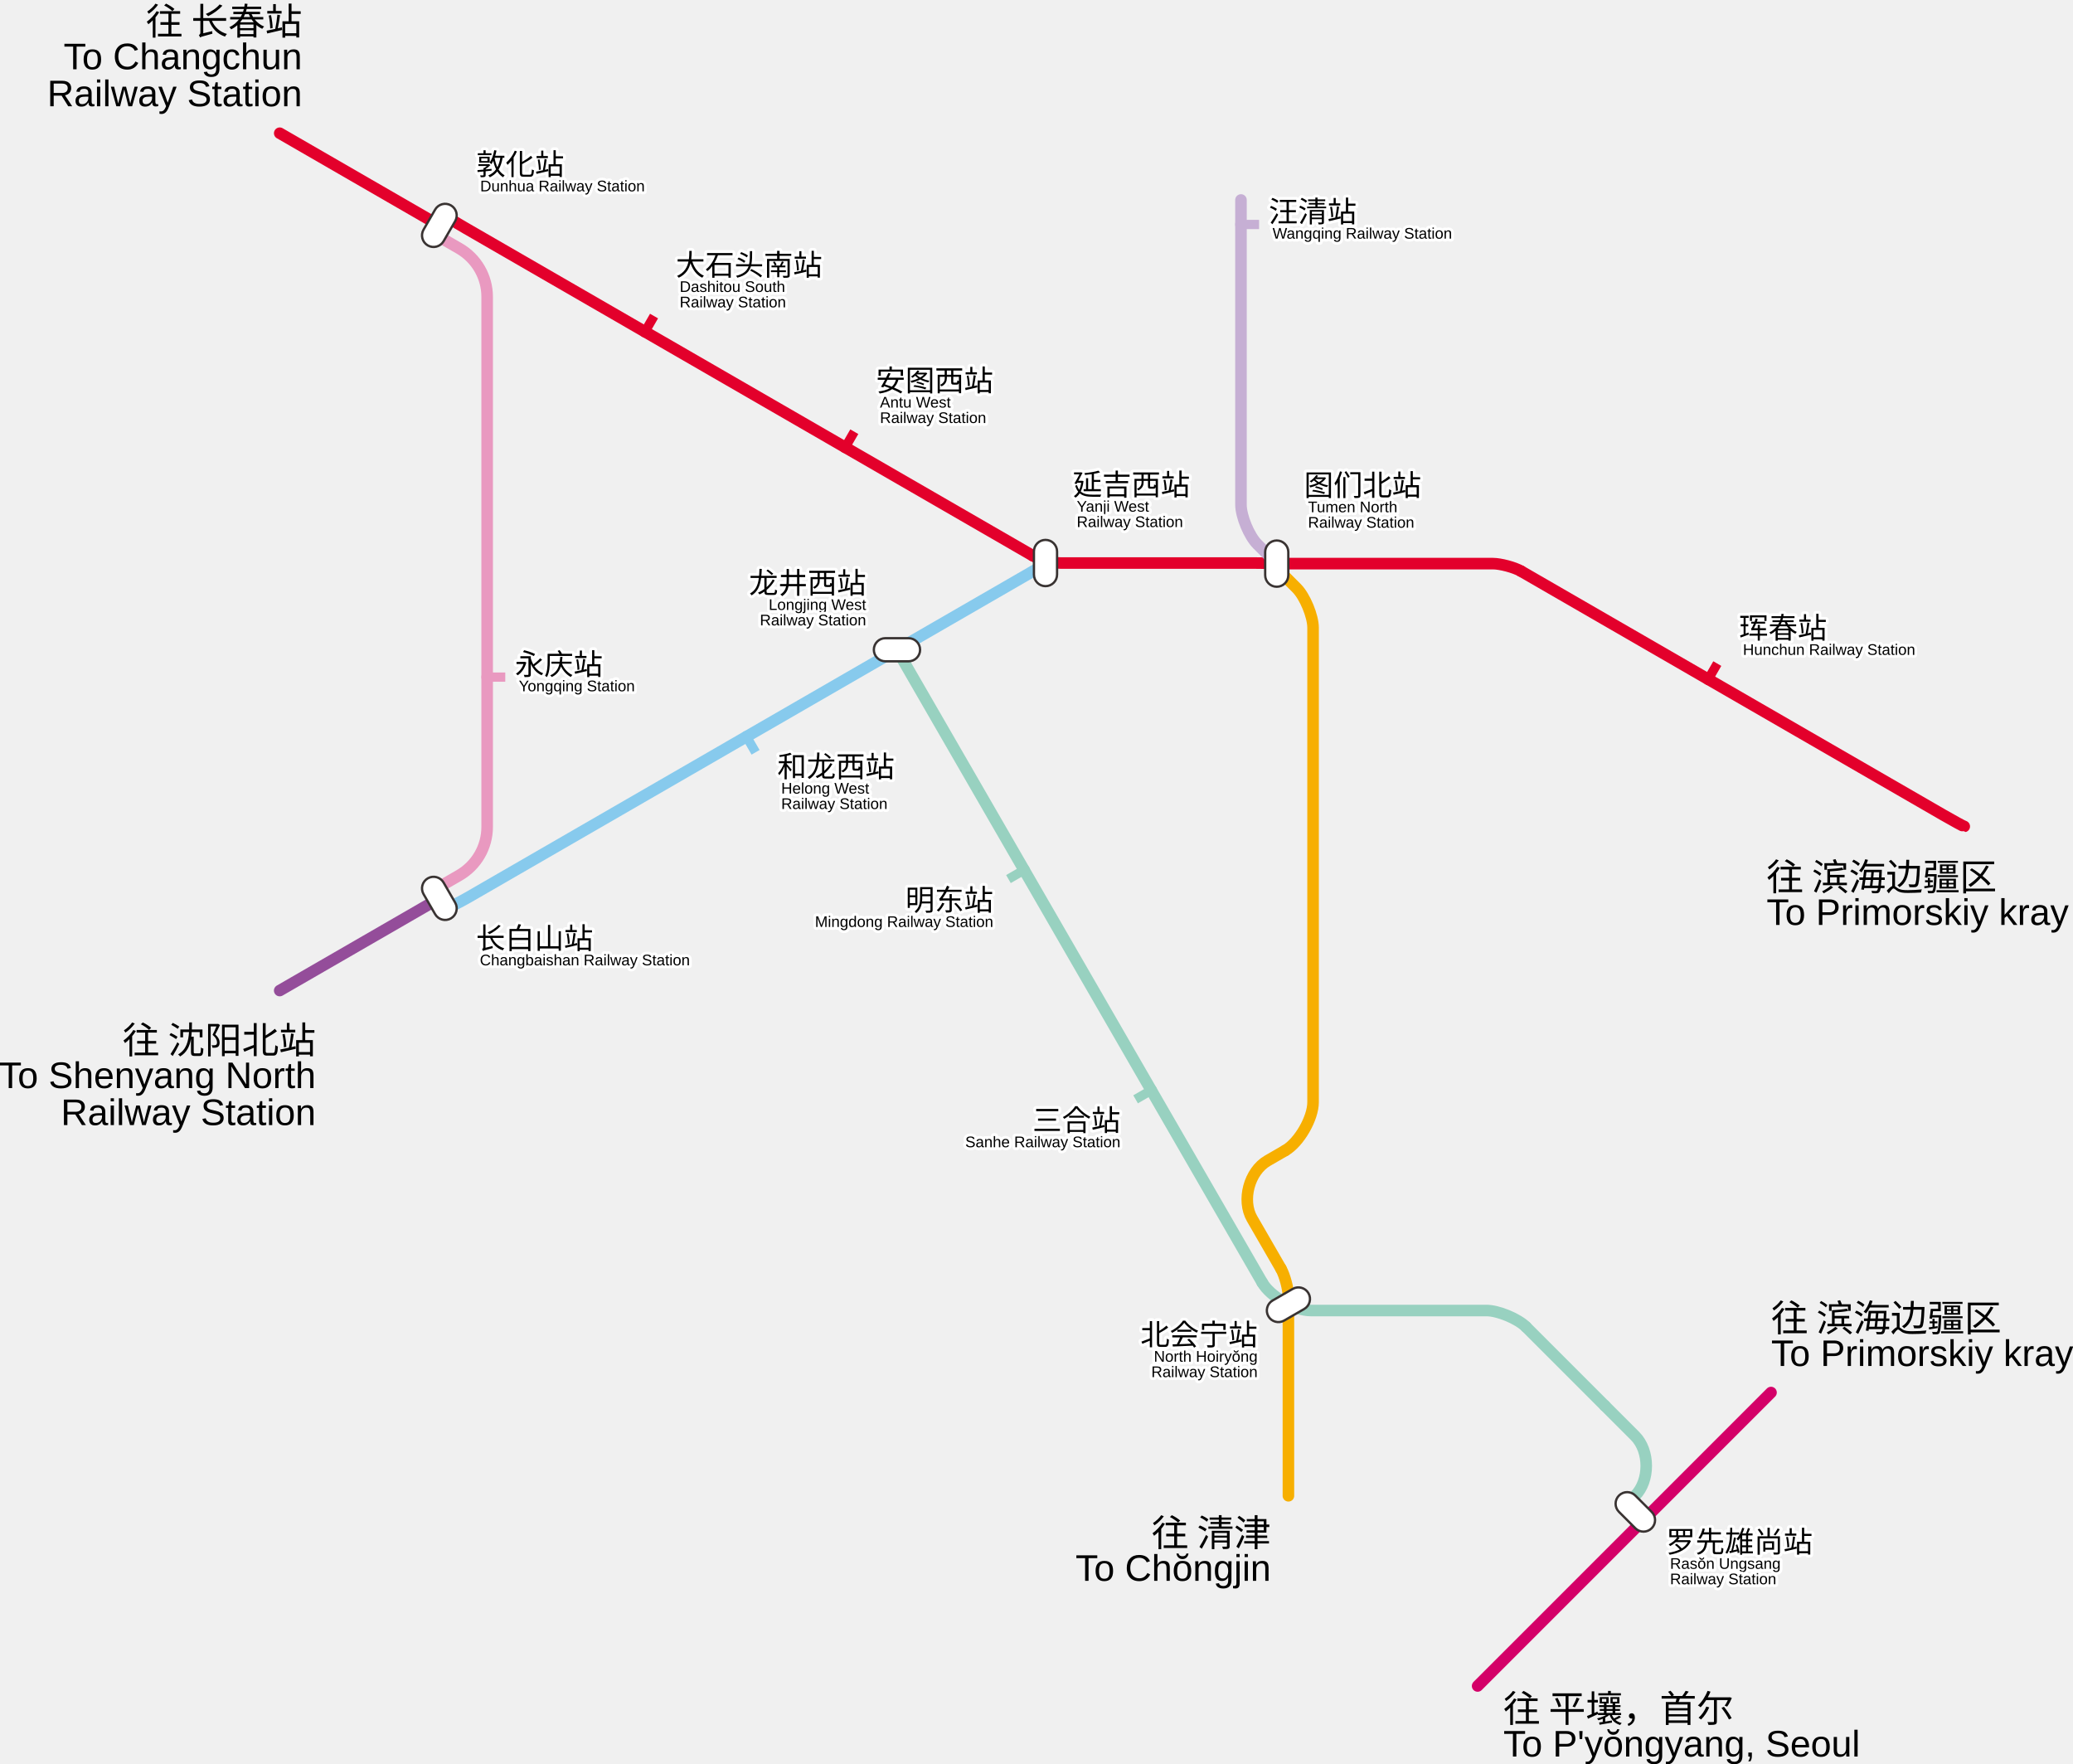
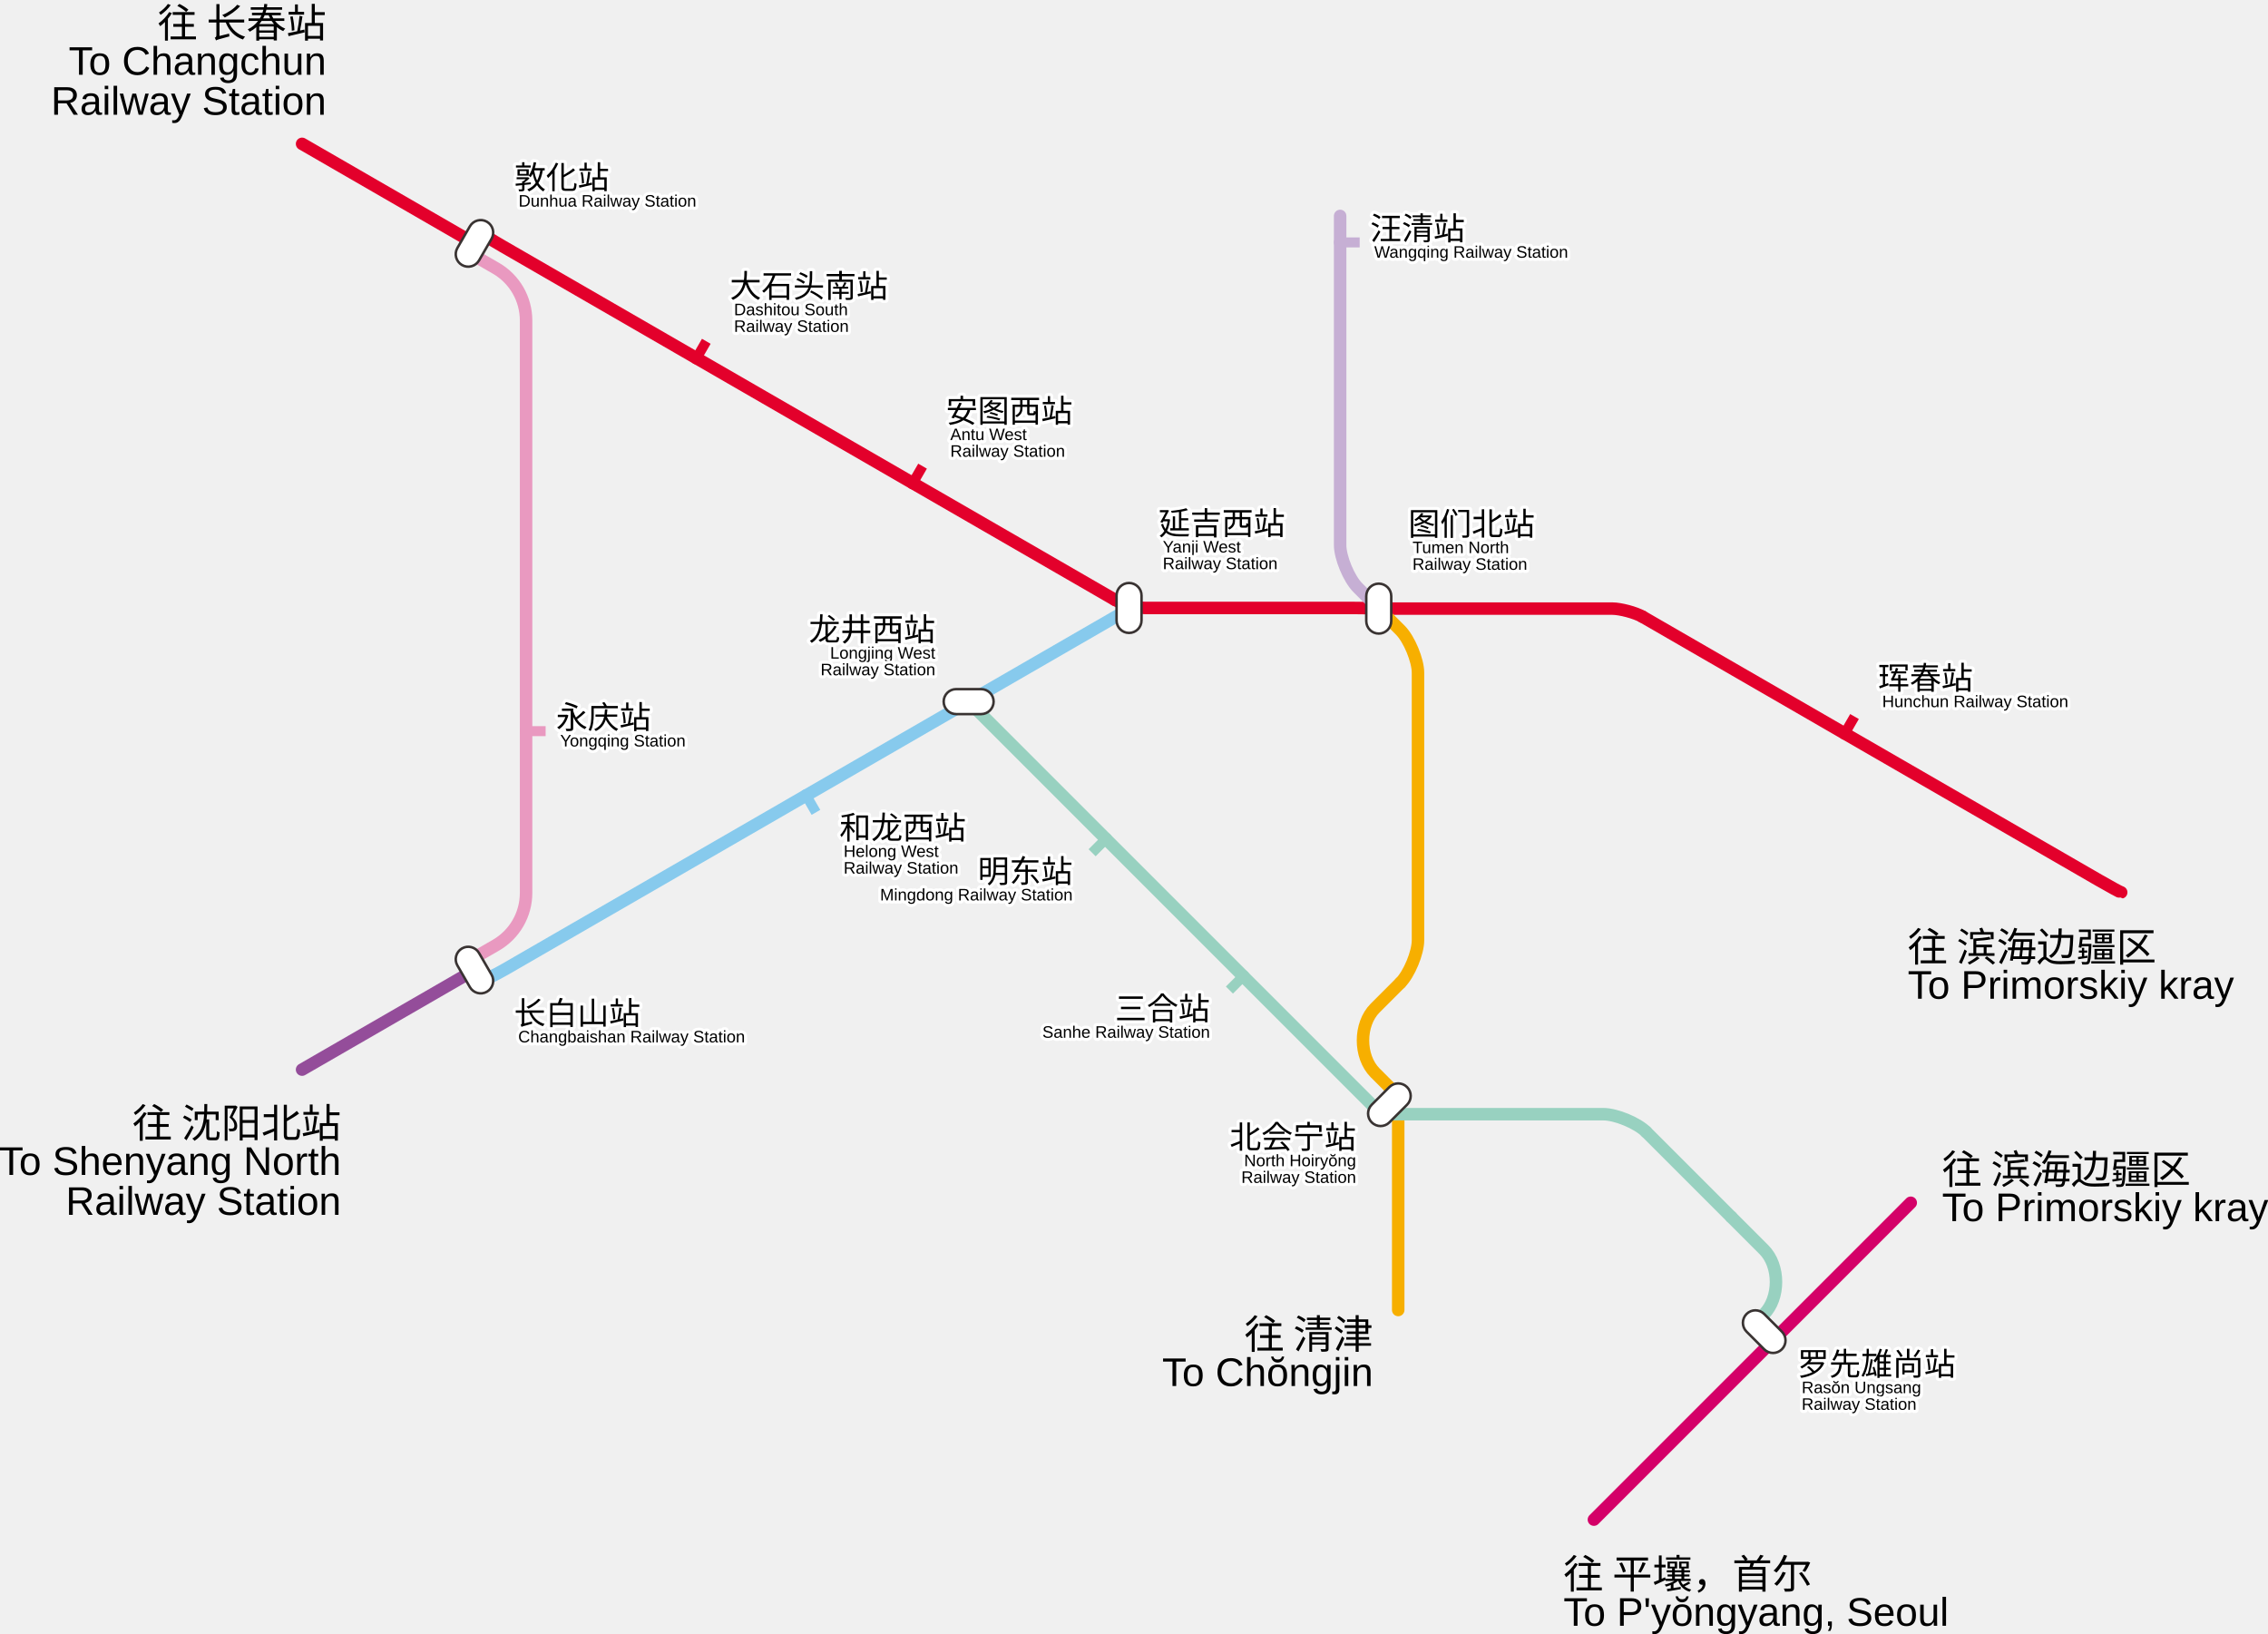
- <svg xmlns="http://www.w3.org/2000/svg" width="896.472" height="762.466" viewBox="0 0 896.472 762.466" version="1.1" id="svg1">
+ <svg xmlns="http://www.w3.org/2000/svg" width="908.229" height="653.972" viewBox="0 0 908.229 653.972" version="1.1" id="svg1">
  <defs id="defs1" />
  <g id="line_Q6VSLRUWHU" transform="translate(-171.4003,-226.4156)">
    <path d="m 708.06,323.48 v -10.6" fill="none" stroke="#c6afd4" stroke-width="5" stroke-linecap="round" id="path4" />
  </g>
  <g id="line_rFq5wBN6Jb" transform="rotate(30,605.9968,-58.1326)">
    <path d="m 523.53,279.97 h 93.531" fill="none" stroke="#e3002b" stroke-width="5" stroke-linecap="round" id="path5" />
  </g>
  <g id="line_5YqSlaiPAW" transform="rotate(30,605.9968,-58.1326)">
    <path d="m 423.53,279.97 h 100" fill="none" stroke="#e3002b" stroke-width="5" stroke-linecap="round" id="path6" />
  </g>
  <g id="line_AGHX1xPTxY" transform="rotate(-30,-734.5464,812.3853)">
    <path d="m 503.24,913.36 h 75.12" fill="none" stroke="#87caed" stroke-width="5" stroke-linecap="round" id="path8" />
  </g>
  <g id="line_uAsBP5tdFi" transform="rotate(-30,-734.5464,812.3853)">
    <path d="m 428.11,913.36 h 75.13" fill="none" stroke="#87caed" stroke-width="5" stroke-linecap="round" id="path9" />
  </g>
  <g id="line_N_5G9iZyra" transform="translate(-171.4003,-226.4156)">
    <path d="m 723.53,470.115 h 93.531 c 3.234,0 9.27,1.617 12.071,3.234" fill="none" stroke="#e3002b" stroke-width="5" stroke-linecap="round" id="path13" />
  </g>
  <g id="line_FFeZVGYtg0" transform="translate(-171.4003,-226.4156)">
    <path d="m 617.928,466.621 c 2.801,1.617 8.837,3.234 12.071,3.234 H 713.27 c 5,0 10.13,0.13 10.26,0.26 v 0" fill="none" stroke="#e3002b" stroke-width="5" stroke-linecap="round" id="path20" />
  </g>
  <g id="line_1LlmuOgZgl" transform="translate(-171.4003,-226.4156)">
    <path d="m 708.06,323.48 v 121.165 c 0,5 3.536,13.536 7.071,17.071 L 723.53,470.115" fill="none" stroke="#c6afd4" stroke-width="5" stroke-linecap="round" id="path21" />
  </g>
  <g id="line_ieoQ92BXNt" transform="rotate(30,605.9968,-58.1326)">
    <path d="m 423.53,279.97 h -89.64 c -5,0 -10.18,-0.18 -10.36,-0.36 v 0" fill="none" stroke="#e3002b" stroke-width="5" stroke-linecap="round" id="path22" />
  </g>
  <g id="line_enlyB5kBCV" transform="translate(-147.4979,-364.9973)">
    <path d="m 333.169,464.955 12.93,7.465 A 24.142,24.142 0 0 1 358.17,493.328 V 657.765" fill="none" stroke="#e999c0" stroke-width="5" stroke-linecap="round" id="path25" />
  </g>
  <g id="line_qrXDtQbx-1" transform="translate(-147.4979,-364.9973)">
    <path d="m 358.17,657.765 v 64.798 a 24.142,24.142 0 0 1 -12.071,20.908 l -12.929,7.465" fill="none" stroke="#e999c0" stroke-width="5" stroke-linecap="round" id="path26" />
  </g>
  <g id="line_dUPDMMQmZ-" transform="rotate(-30,-734.5464,812.3853)">
    <path d="M 428.11,913.36 H 288.96 c -5,0 -10.425,-0.425 -10.85,-0.85 v 0" fill="none" stroke="#87caed" stroke-width="5" stroke-linecap="round" id="path27" />
-   </g>
-   <g id="line_mbNvSTuPT-" transform="translate(-171.4003,-226.4156)">
-     <path d="M 727.169,723.888 C 733.204,720.403 739.24,709.949 739.24,702.98 V 497.825 c 0,-5 -3.536,-13.536 -7.071,-17.071 L 723.53,472.115" fill="none" stroke="#f7af00" stroke-width="5" stroke-linecap="round" id="path28" />
-   </g>
-   <g id="stn_jd2dTI-dyH" transform="translate(552.1297,243.6994)">
-     <g id="g33">
-       <g transform="rotate(90)" id="g30">
-         <rect id="stn_core_stn_jd2dTI-dyH" x="-10" y="-5" height="10" width="20" ry="5" stroke="#393332" stroke-width="1" fill="#ffffff" />
-       </g>
-       <g id="stn_name_stn_jd2dTI-dyH" transform="translate(11.83,-28.34)" text-anchor="start" stroke-width="2.5" paint-order="stroke" stroke="#ffffff" stroke-linejoin="round">
-         <g id="g31">
-           <text dy="-1" dx="0" dominant-baseline="auto" font-size="12.67px" font-family="SimHei, 'STHeiti T0C', 'PingFang SC', sans-serif" id="text30">图们北站</text>
-         </g>
-         <g id="g32">
-           <text dy="1.5" dx="1.67" dominant-baseline="hanging" font-size="6.67px" font-family="Arial, sans-serif" id="text31">Tumen North</text>
-           <text dy="8.17" dx="1.67" dominant-baseline="hanging" font-size="6.67px" font-family="Arial, sans-serif" id="text32">Railway Station</text>
-         </g>
-       </g>
-     </g>
  </g>
  <g id="stn_mI4i7HMiWh" transform="translate(452.1297,243.4394)">
    <g id="g37">
      <g transform="rotate(90)" id="g34">
        <rect id="stn_core_stn_mI4i7HMiWh" x="-10" y="-5" height="10" width="20" ry="5" stroke="#393332" stroke-width="1" fill="#ffffff" />
      </g>
      <g id="stn_name_stn_mI4i7HMiWh" transform="translate(11.83,-28.34)" text-anchor="start" stroke-width="2.5" paint-order="stroke" stroke="#ffffff" stroke-linejoin="round">
        <g id="g35">
          <text dy="-1" dx="0" dominant-baseline="auto" font-size="12.67px" font-family="SimHei, 'STHeiti T0C', 'PingFang SC', sans-serif" id="text34">延吉西站</text>
        </g>
        <g id="g36">
          <text dy="1.5" dx="1.67" dominant-baseline="hanging" font-size="6.67px" font-family="Arial, sans-serif" id="text35">Yanji West</text>
          <text dy="8.17" dx="1.67" dominant-baseline="hanging" font-size="6.67px" font-family="Arial, sans-serif" id="text36">Railway Station</text>
        </g>
      </g>
    </g>
  </g>
  <g id="stn_h_-fLyGvyx" transform="translate(536.6597,97.06443)">
    <g id="g41">
      <g transform="rotate(90)" id="g38">
        <rect id="stn_core_stn_h_-fLyGvyx" x="-2" y="-7.83" width="4" height="7.83" stroke="none" fill="#c6afd4" />
      </g>
      <g id="stn_name_stn_h_-fLyGvyx" transform="translate(12)" text-anchor="start" stroke-width="2.5" paint-order="stroke" stroke="#ffffff" stroke-linejoin="round">
        <g id="g39">
          <text dy="-1" dx="0" dominant-baseline="auto" font-size="12.67px" font-family="SimHei, 'STHeiti T0C', 'PingFang SC', sans-serif" id="text38">汪清站</text>
        </g>
        <g id="g40">
          <text dy="1.5" dx="1.67" dominant-baseline="hanging" font-size="6.67px" font-family="Arial, sans-serif" id="text39">Wangqing Railway Station</text>
        </g>
      </g>
    </g>
  </g>
  <g id="g46" transform="rotate(30,-178.1994,778.8027)">
    <rect id="stn_core_stn_orOzZgwrds" x="-2" y="-7.83" width="4" height="7.83" stroke="none" fill="#e3002b" />
  </g>
  <g id="g50" transform="rotate(30,-128.1994,592.2002)">
    <rect id="stn_core_stn_uzpkAC9lMU" x="-2" y="-7.83" width="4" height="7.83" stroke="none" fill="#e3002b" />
  </g>
  <g id="stn_name_stn_JbNw-gfTDD" transform="translate(378.8572,170.0995)" text-anchor="start" stroke-width="2.5" paint-order="stroke" stroke="#ffffff" stroke-linejoin="round">
    <g id="g61">
      <text dy="-1" dx="0" dominant-baseline="auto" font-size="12.67px" font-family="SimHei, 'STHeiti T0C', 'PingFang SC', sans-serif" id="text60">安图西站</text>
    </g>
    <g id="g62">
      <text dy="1.5" dx="1.67" dominant-baseline="hanging" font-size="6.67px" font-family="Arial, sans-serif" id="text61">Antu West</text>
      <text dy="8.17" dx="1.67" dominant-baseline="hanging" font-size="6.67px" font-family="Arial, sans-serif" id="text62">Railway Station</text>
    </g>
  </g>
  <g id="stn_name_stn_vAMRclHc03" transform="translate(292.2546,120.0994)" text-anchor="start" stroke-width="2.5" paint-order="stroke" stroke="#ffffff" stroke-linejoin="round">
    <g id="g64">
      <text dy="-1" dx="0" dominant-baseline="auto" font-size="12.67px" font-family="SimHei, 'STHeiti T0C', 'PingFang SC', sans-serif" id="text63">大石头南站</text>
    </g>
    <g id="g65">
      <text dy="1.5" dx="1.67" dominant-baseline="hanging" font-size="6.67px" font-family="Arial, sans-serif" id="text64">Dashitou South</text>
      <text dy="8.17" dx="1.67" dominant-baseline="hanging" font-size="6.67px" font-family="Arial, sans-serif" id="text65">Railway Station</text>
    </g>
  </g>
  <g id="stn_name_stn_B9_Ebn6TsV" transform="translate(205.9813,76.60686)" text-anchor="start" stroke-width="2.5" paint-order="stroke" stroke="#ffffff" stroke-linejoin="round">
    <g id="g67">
      <text dy="-1" dx="0" dominant-baseline="auto" font-size="12.67px" font-family="SimHei, 'STHeiti T0C', 'PingFang SC', sans-serif" id="text66">敦化站</text>
    </g>
    <g id="g68">
      <text dy="1.5" dx="1.67" dominant-baseline="hanging" font-size="6.67px" font-family="Arial, sans-serif" id="text67">Dunhua Railway Station</text>
    </g>
  </g>
  <g id="stn_name_stn_Ih81z_rTr0" transform="translate(205.8321,411.2677)" text-anchor="start" stroke-width="2.5" paint-order="stroke" stroke="#ffffff" stroke-linejoin="round">
    <g id="g77">
      <text dy="-1" dx="0" dominant-baseline="auto" font-size="12.67px" font-family="SimHei, 'STHeiti T0C', 'PingFang SC', sans-serif" id="text76">长白山站</text>
    </g>
    <g id="g78">
      <text dy="1.5" dx="1.67" dominant-baseline="hanging" font-size="6.67px" font-family="Arial, sans-serif" id="text77">Changbaishan Railway Station</text>
    </g>
  </g>
  <g id="stn_iz_TyuohSP" transform="translate(210.6721,292.7677)">
    <g id="g83">
      <g transform="rotate(90)" id="g80">
        <rect id="stn_core_stn_iz_TyuohSP" x="-2" y="-7.83" width="4" height="7.83" stroke="none" fill="#e999c0" />
      </g>
      <g id="stn_name_stn_iz_TyuohSP" transform="translate(12)" text-anchor="start" stroke-width="2.5" paint-order="stroke" stroke="#ffffff" stroke-linejoin="round">
        <g id="g81">
          <text dy="-1" dx="0" dominant-baseline="auto" font-size="12.67px" font-family="SimHei, 'STHeiti T0C', 'PingFang SC', sans-serif" id="text80">永庆站</text>
        </g>
        <g id="g82">
          <text dy="1.5" dx="1.67" dominant-baseline="hanging" font-size="6.67px" font-family="Arial, sans-serif" id="text81">Yongqing Station</text>
        </g>
      </g>
    </g>
  </g>
  <g transform="rotate(150,118.744,202.503)" id="g92">
    <rect id="stn_core_stn_MDtEak3Vq8" x="-2" y="-7.83" width="4" height="7.83" stroke="none" fill="#87caed" />
  </g>
  <g id="stn_name_stn_5i2AuDHVKa" transform="translate(374.5654,257.5987)" text-anchor="end" stroke-width="2.5" paint-order="stroke" stroke="#ffffff" stroke-linejoin="round">
    <g id="g103">
      <text dy="-1" dx="0" dominant-baseline="auto" font-size="12.67px" font-family="SimHei, 'STHeiti T0C', 'PingFang SC', sans-serif" id="text102">龙井西站</text>
    </g>
    <g id="g104">
      <text dy="1.5" dx="0" dominant-baseline="hanging" font-size="6.67px" font-family="Arial, sans-serif" id="text103">Longjing West</text>
      <text dy="8.17" dx="0" dominant-baseline="hanging" font-size="6.67px" font-family="Arial, sans-serif" id="text104">Railway Station</text>
    </g>
  </g>
  <g id="stn_name_stn_Bqb9PaHCH_" transform="translate(336.1609,337.0038)" text-anchor="start" stroke-width="2.5" paint-order="stroke" stroke="#ffffff" stroke-linejoin="round">
    <g id="g106">
      <text dy="-1" dx="0" dominant-baseline="auto" font-size="12.67px" font-family="SimHei, 'STHeiti T0C', 'PingFang SC', sans-serif" id="text105">和龙西站</text>
    </g>
    <g id="g107">
      <text dy="1.5" dx="1.67" dominant-baseline="hanging" font-size="6.67px" font-family="Arial, sans-serif" id="text106">Helong West</text>
      <text dy="8.17" dx="1.67" dominant-baseline="hanging" font-size="6.67px" font-family="Arial, sans-serif" id="text107">Railway Station</text>
    </g>
  </g>
  <g id="line_uKwltnpwiJ" transform="rotate(30,725.4016,170.9211)">
    <path d="M 225,375 H 145.29" fill="none" stroke="#e3002b" stroke-width="5" stroke-linecap="round" id="path20-4" />
  </g>
  <g id="line_cdaYA6RWH9" transform="rotate(-30,77.45842,488.6103)">
    <path d="M 225.01,458.13 H 145.29" fill="none" stroke="#944d9a" stroke-width="5" stroke-linecap="round" id="path21-5" />
  </g>
  <g id="misc_node_J0LAIEsHzC" transform="translate(130.682,7.40625)">
    <g id="g163">
      <g id="g162">
        <text dy="2" dx="0" dominant-baseline="middle" class="" font-family="Arial, sans-serif" font-size="16px" text-anchor="end" fill="#000000" font-style="normal" font-weight="normal" id="text160">往 长春站</text>
        <text dy="18" dx="0" dominant-baseline="middle" class="" font-family="Arial, sans-serif" font-size="16px" text-anchor="end" fill="#000000" font-style="normal" font-weight="normal" id="text161">To Changchun</text>
        <text dy="34" dx="0" dominant-baseline="middle" class="" font-family="Arial, sans-serif" font-size="16px" text-anchor="end" fill="#000000" font-style="normal" font-weight="normal" id="text162">Railway Station</text>
      </g>
    </g>
  </g>
  <g id="misc_node_RNh2GvNuaO" transform="translate(136.6016,447.9185)">
    <g id="g166">
      <g id="g165">
        <text dy="2" dx="0" dominant-baseline="middle" class="" font-family="Arial, sans-serif" font-size="16px" text-anchor="end" fill="#000000" font-style="normal" font-weight="normal" id="text163">往 沈阳北站</text>
        <text dy="18" dx="0" dominant-baseline="middle" class="" font-family="Arial, sans-serif" font-size="16px" text-anchor="end" fill="#000000" font-style="normal" font-weight="normal" id="text164">To Shenyang North</text>
        <text dy="34" dx="0" dominant-baseline="middle" class="" font-family="Arial, sans-serif" font-size="16px" text-anchor="end" fill="#000000" font-style="normal" font-weight="normal" id="text165">Railway Station</text>
      </g>
    </g>
  </g>
  <g transform="rotate(60,-241.3962,358.7652)" id="g96">
    <rect id="stn_core_stn_w3WyHC-7dL" x="-10" y="-5" height="10" width="20" ry="5" stroke="#393332" stroke-width="1" fill="#ffffff" />
  </g>
  <g transform="rotate(120,66.86719,103.5777)" id="g54">
    <rect id="stn_core_stn_BjS36MigXn" x="-10" y="-5" height="10" width="20" ry="5" stroke="#393332" stroke-width="1" fill="#ffffff" />
  </g>
-   <g id="line_oU5AdKaYQB" transform="rotate(60,1068.407,800.6014)">
-     <path d="M 278.11,1130.11 H 388.08" fill="none" stroke="#98d1c0" stroke-width="5" stroke-linecap="round" id="path17" />
-   </g>
-   <g id="line_6RwTn6XuoN" transform="rotate(60,1068.407,800.6014)">
-     <path d="M 388.08,1130.11 H 498.05" fill="none" stroke="#98d1c0" stroke-width="5" stroke-linecap="round" id="path18" />
-   </g>
-   <g id="line_KUWs4g1dVr" transform="rotate(60,1068.407,800.6014)">
-     <path d="m 498.05,1130.11 h 96.026" fill="none" stroke="#98d1c0" stroke-width="5" stroke-linecap="round" id="path19" />
-   </g>
-   <g id="line_5rOEPFw2OI" transform="translate(212.9974,-758.016)">
-     <path d="m 332.881,1312.589 c 3.485,6.036 13.938,12.071 20.908,12.071 h 76.062 c 5,0 13.536,3.535 17.071,7.071" fill="none" stroke="#98d1c0" stroke-width="5" stroke-linecap="round" id="path22-1" />
-   </g>
-   <g id="line_nDRXQp3rdI" transform="rotate(45,1461.355,1202.763)">
-     <path d="m 449.85,1324.66 h 48.2" fill="none" stroke="#98d1c0" stroke-width="5" stroke-linecap="round" id="path23" />
-   </g>
-   <g id="line_NvyWu6Q9Jy" transform="rotate(45,1461.355,1202.763)">
-     <path d="m 544.85,1269.81 v 77.98" fill="none" stroke="#d40068" stroke-width="5" stroke-linecap="round" id="path24" />
-   </g>
-   <g id="line_I3BFhI7PPO" transform="rotate(45,1461.355,1202.763)">
-     <path d="m 544.85,1347.79 v 101.45" fill="none" stroke="#d40068" stroke-width="5" stroke-linecap="round" id="path25-1" />
-   </g>
-   <g id="line_plvdWsGDqx" transform="rotate(60,1068.407,800.6014)">
-     <path d="M 592.885,1120.11 H 567.9 c -9.165,0 -18.33,-9.165 -18.33,-18.33 v -8.786" fill="none" stroke="#f7af00" stroke-width="5" stroke-linecap="round" id="path36" />
-   </g>
-   <g id="line_OHgZ6aPMpV" transform="rotate(45,1461.355,1202.763)">
-     <path d="m 498.05,1324.66 h 18.47 c 9.165,0 18.33,9.165 18.33,18.33 v 4.8" fill="none" stroke="#98d1c0" stroke-width="5" stroke-linecap="round" id="path37" />
-   </g>
-   <g id="stn_name_stn_AgJmZtLjvn" transform="translate(429.5504,394.6756)" text-anchor="end" stroke-width="2.5" paint-order="stroke" stroke="#ffffff" stroke-linejoin="round">
-     <g id="g139">
-       <text dy="-1" dx="0" dominant-baseline="auto" font-size="12.67px" font-family="SimHei, 'STHeiti T0C', 'PingFang SC', sans-serif" id="text138">明东站</text>
-     </g>
-     <g id="g140">
-       <text dy="1.5" dx="0" dominant-baseline="hanging" font-size="6.67px" font-family="Arial, sans-serif" id="text139">Mingdong Railway Station</text>
-     </g>
-   </g>
-   <g id="stn_name_stn_1OGDIdKCw8" transform="translate(484.5354,489.9124)" text-anchor="end" stroke-width="2.5" paint-order="stroke" stroke="#ffffff" stroke-linejoin="round">
-     <g id="g142">
-       <text dy="-1" dx="0" dominant-baseline="auto" font-size="12.67px" font-family="SimHei, 'STHeiti T0C', 'PingFang SC', sans-serif" id="text141">三合站</text>
-     </g>
-     <g id="g143">
-       <text dy="1.5" dx="0" dominant-baseline="hanging" font-size="6.67px" font-family="Arial, sans-serif" id="text142">Sanhe Railway Station</text>
-     </g>
-   </g>
-   <g transform="rotate(-120,330.0327,60.23922)" id="g145">
-     <rect id="stn_core_stn_cF4jXZzcH2" x="-2" y="-7.83" width="4" height="7.83" stroke="none" fill="#98d1c0" />
-   </g>
-   <g transform="rotate(-120,385.0177,91.98483)" id="g149">
-     <rect id="stn_core_stn_2Gp-P_gz-h" x="-2" y="-7.83" width="4" height="7.83" stroke="none" fill="#98d1c0" />
-   </g>
-   <g id="g170" transform="rotate(45,-435.4964,1180.524)">
-     <rect id="stn_core_stn_c3MUYuPo0L" x="-10" y="-5" height="10" width="20" ry="5" stroke="#393332" stroke-width="1" fill="#ffffff" />
-   </g>
-   <g id="misc_node_XNy3sooqZ0" transform="translate(650.1273,736.9503)">
-     <g id="g182">
-       <g id="g181">
-         <text dy="2" dx="0" dominant-baseline="middle" class="" font-family="Arial, sans-serif" font-size="16px" text-anchor="start" fill="#000000" font-style="normal" font-weight="normal" id="text180">往 平壤，首尔</text>
-         <text dy="18" dx="0" dominant-baseline="middle" class="" font-family="Arial, sans-serif" font-size="16px" text-anchor="start" fill="#000000" font-style="normal" font-weight="normal" id="text181">To P'yŏngyang, Seoul</text>
-       </g>
-     </g>
-   </g>
  <g id="misc_node_XNy3sooqZ0-1" transform="translate(763.9425,377.3766)">
    <g id="g182-5">
      <g id="g181-2">
        <text dy="2" dx="0" dominant-baseline="middle" class="" font-family="Arial, sans-serif" font-size="16px" text-anchor="start" fill="#000000" font-style="normal" font-weight="normal" id="text180-7">往 滨海边疆区</text>
        <text dy="18" dx="0" dominant-baseline="middle" class="" font-family="Arial, sans-serif" font-size="16px" text-anchor="start" fill="#000000" font-style="normal" font-weight="normal" id="text181-6">To Primorskiy kray</text>
      </g>
    </g>
  </g>
-   <g id="misc_node_XNy3sooqZ0-1-3" transform="translate(765.9334,568.0898)">
+   <g id="misc_node_XNy3sooqZ0-1-3" transform="translate(777.6896,466.4303)">
    <g id="g182-5-2">
      <g id="g181-2-2">
        <text dy="2" dx="0" dominant-baseline="middle" class="" font-family="Arial, sans-serif" font-size="16px" text-anchor="start" fill="#000000" font-style="normal" font-weight="normal" id="text180-7-1">往 滨海边疆区</text>
        <text dy="18" dx="0" dominant-baseline="middle" class="" font-family="Arial, sans-serif" font-size="16px" text-anchor="start" fill="#000000" font-style="normal" font-weight="normal" id="text181-6-6">To Primorskiy kray</text>
      </g>
    </g>
  </g>
-   <g id="g88" transform="translate(387.8954,280.9388)">
-     <rect id="stn_core_stn_s47bWmy3jf" x="-10" y="-5" height="10" width="20" ry="5" stroke="#393332" stroke-width="1" fill="#ffffff" />
-   </g>
-   <g id="stn_name_stn_-FLAdPYtkY" transform="translate(543.8475,582.644)" text-anchor="end" stroke-width="2.5" paint-order="stroke" stroke="#ffffff" stroke-linejoin="round">
-     <g id="g128">
-       <text dy="-1" dx="0" dominant-baseline="auto" font-size="12.67px" font-family="SimHei, 'STHeiti T0C', 'PingFang SC', sans-serif" id="text127">北会宁站</text>
-     </g>
-     <g id="g129">
-       <text dy="1.5" dx="0" dominant-baseline="hanging" font-size="6.67px" font-family="Arial, sans-serif" id="text128">North Hoiryŏng</text>
-       <text dy="8.17" dx="0" dominant-baseline="hanging" font-size="6.67px" font-family="Arial, sans-serif" id="text129">Railway Station</text>
-     </g>
-   </g>
-   <g id="stn_name_stn_mY2YaV6KyI" transform="translate(720.5327,672.21)" text-anchor="start" stroke-width="2.5" paint-order="stroke" stroke="#ffffff" stroke-linejoin="round">
-     <g id="g178">
-       <text dy="-1" dx="0" dominant-baseline="auto" font-size="12.67px" font-family="SimHei, 'STHeiti T0C', 'PingFang SC', sans-serif" id="text177">罗先雄尚站</text>
-     </g>
-     <g id="g179">
-       <text dy="1.5" dx="1.67" dominant-baseline="hanging" font-size="6.67px" font-family="Arial, sans-serif" id="text178">Rasŏn Ungsang</text>
-       <text dy="8.17" dx="1.67" dominant-baseline="hanging" font-size="6.67px" font-family="Arial, sans-serif" id="text179">Railway Station</text>
-     </g>
-   </g>
  <g id="line_9WCTQRlBMg" transform="rotate(30,1160.327,37.06988)">
    <path d="m 923.53,470.12 -93.531,-0.005" fill="none" stroke="#e3002b" stroke-width="5" stroke-linecap="round" id="path38" />
  </g>
  <g id="line_sLx76XPJAw" transform="rotate(30,1160.327,37.06988)">
    <path d="m 923.53,470.12 h 117.43 c 5,0 10.13,-0.13 10.26,-0.26 v 0" fill="none" stroke="#e3002b" stroke-width="5" stroke-linecap="round" id="path39" />
  </g>
  <g id="g183" transform="rotate(30,-178.6938,1525.34)">
    <rect id="stn_core_stn_i8GUntpO3i" x="-2" y="-7.83" width="4" height="7.83" stroke="none" fill="#e3002b" />
  </g>
  <g id="stn_name_stn_MRFESqtDO4" transform="translate(752.0597,277.0338)" text-anchor="start" stroke-width="2.5" paint-order="stroke" stroke="#ffffff" stroke-linejoin="round">
    <g id="g191">
      <text dy="-1" dx="0" dominant-baseline="auto" font-size="12.67px" font-family="SimHei, 'STHeiti T0C', 'PingFang SC', sans-serif" id="text190">珲春站</text>
    </g>
    <g id="g192">
      <text dy="1.5" dx="1.67" dominant-baseline="hanging" font-size="6.67px" font-family="Arial, sans-serif" id="text191">Hunchun Railway Station</text>
    </g>
  </g>
-   <g id="line_j9qqTBGnAY" transform="translate(-166.3525,-121.441)">
-     <path d="m 720.296,669.983 c 1.617,2.801 3.234,8.837 3.234,12.071 V 768.19" fill="none" stroke="#f7af00" stroke-width="5" stroke-linecap="round" id="path26-8" />
-   </g>
-   <g transform="rotate(150,203.0078,356.7197)" id="g135">
-     <rect id="stn_core_stn_p1SW3K1IvT" x="-10" y="-5" height="10" width="20" ry="5" stroke="#393332" stroke-width="1" fill="#ffffff" />
-   </g>
-   <g id="misc_node_RNh2GvNuaO-8" transform="translate(549.6172,660.9693)">
+   <g id="misc_node_RNh2GvNuaO-8" transform="translate(549.8891,532.4518)">
    <g id="g166-8">
      <g id="g165-2">
        <text dy="2" dx="0" dominant-baseline="middle" class="" font-family="Arial, sans-serif" font-size="16px" text-anchor="end" fill="#000000" font-style="normal" font-weight="normal" id="text163-4">往 清津</text>
        <text dy="18" dx="0" dominant-baseline="middle" class="" font-family="Arial, sans-serif" font-size="16px" text-anchor="end" fill="#000000" font-style="normal" font-weight="normal" id="text164-5">To Chŏngjin</text>
        <text dominant-baseline="middle" class="" font-family="Arial, sans-serif" font-size="16px" text-anchor="end" fill="#000000" font-style="normal" font-weight="normal" id="text165-5" />
      </g>
    </g>
  </g>
+   <g id="line_oU5AdKaYQB-8" transform="rotate(45,1358.043,838.0471)">
+     <path d="m 278.11,1130.11 h 77.76" fill="none" stroke="#98d1c0" stroke-width="5" stroke-linecap="round" cursor="pointer" id="path15" />
+   </g>
+   <g id="line_6RwTn6XuoN-2" transform="rotate(45,1358.043,838.0471)">
+     <path d="m 355.87,1130.11 h 77.76" fill="none" stroke="#98d1c0" stroke-width="5" stroke-linecap="round" cursor="pointer" id="path16" />
+   </g>
+   <g id="line_KUWs4g1dVr-4" transform="rotate(45,1358.043,838.0471)">
+     <path d="m 433.63,1130.11 h 77.76" fill="none" stroke="#98d1c0" stroke-width="5" stroke-linecap="round" cursor="pointer" id="path17-5" />
+   </g>
+   <g transform="rotate(-135,291.012,76.23825)" id="g144">
+     <rect id="stn_core_stn_cF4jXZzcH2-6" x="-2" y="-7.83" width="4" height="7.83" stroke="none" fill="#98d1c0" />
+   </g>
+   <g transform="rotate(-135,329.892,92.34287)" id="g148">
+     <rect id="stn_core_stn_2Gp-P_gz-h-5" x="-2" y="-7.83" width="4" height="7.83" stroke="none" fill="#98d1c0" />
+   </g>
+   <g id="g88" transform="translate(387.8954,280.9388)">
+     <rect id="stn_core_stn_s47bWmy3jf" x="-10" y="-5" height="10" width="20" ry="5" stroke="#393332" stroke-width="1" fill="#ffffff" />
+   </g>
+   <g id="line_j9qqTBGnAY" transform="translate(-163.6097,-233.7445)">
+     <path d="M 723.53,672.566 V 758.29" fill="none" stroke="#f7af00" stroke-width="5" stroke-linecap="round" id="path24" />
+   </g>
+   <g id="line_mbNvSTuPT-" transform="translate(-171.4003,-226.4156)">
+     <path d="M 732.169,619.982 C 735.704,616.446 739.24,607.911 739.24,602.911 V 495.825 c 0,-5 -3.536,-13.536 -7.071,-17.071 L 723.53,470.115" fill="none" stroke="#f7af00" stroke-width="5" stroke-linecap="round" id="path33" />
+   </g>
+   <g id="line_5rOEPFw2OI" transform="translate(212.2797,-878.5096)">
+     <path d="m 339.85,1324.66 h 90 c 5,0 13.536,3.536 17.071,7.071" fill="none" stroke="#98d1c0" stroke-width="5" stroke-linecap="round" id="path20-9" />
+   </g>
+   <g id="line_nDRXQp3rdI" transform="rotate(45,1606.445,1141.649)">
+     <path d="m 449.85,1324.66 h 48.2" fill="none" stroke="#98d1c0" stroke-width="5" stroke-linecap="round" id="path21-54" />
+   </g>
+   <g id="line_NvyWu6Q9Jy" transform="rotate(45,1606.445,1141.649)">
+     <path d="m 544.85,1269.81 v 77.98" fill="none" stroke="#d40068" stroke-width="5" stroke-linecap="round" cursor="pointer" id="path22-3" />
+   </g>
+   <g id="line_I3BFhI7PPO" transform="rotate(45,1606.445,1141.649)">
+     <path d="m 544.85,1347.79 v 101.45" fill="none" stroke="#d40068" stroke-width="5" stroke-linecap="round" cursor="pointer" id="path23" />
+   </g>
+   <g id="line_OHgZ6aPMpV" transform="rotate(45,1606.445,1141.649)">
+     <path d="m 498.05,1324.66 h 18.47 c 9.165,0 18.33,9.165 18.33,18.33 v 4.8" fill="none" stroke="#98d1c0" stroke-width="5" stroke-linecap="round" cursor="pointer" id="path36" />
+   </g>
+   <g id="g169" transform="rotate(45,-290.4068,1119.411)">
+     <rect id="stn_core_stn_c3MUYuPo0L" x="-10" y="-5" height="10" width="20" ry="5" stroke="#393332" stroke-width="1" fill="#ffffff" />
+   </g>
+   <g id="stn_name_stn_mY2YaV6KyI" transform="translate(719.815,551.7165)" text-anchor="start" stroke-width="2.5" paint-order="stroke" stroke="#ffffff" stroke-linejoin="round">
+     <g id="g177">
+       <text dy="-1" dx="0" dominant-baseline="auto" font-size="12.67px" font-family="SimHei, 'STHeiti T0C', 'PingFang SC', sans-serif" id="text176">罗先雄尚站</text>
+     </g>
+     <g id="g178">
+       <text dy="1.5" dx="1.67" dominant-baseline="hanging" font-size="6.67px" font-family="Arial, sans-serif" id="text177">Rasŏn Ungsang</text>
+       <text dy="8.17" dx="1.67" dominant-baseline="hanging" font-size="6.67px" font-family="Arial, sans-serif" id="text178">Railway Station</text>
+     </g>
+   </g>
+   <g id="misc_node_XNy3sooqZ0-12" transform="translate(626.0914,628.4568)">
+     <g id="g181-3">
+       <g id="g180">
+         <text dy="2" dx="0" dominant-baseline="middle" class="" font-family="Arial, sans-serif" font-size="16px" text-anchor="start" fill="#000000" font-style="normal" font-weight="normal" id="text179">往 平壤，首尔</text>
+         <text dy="18" dx="0" dominant-baseline="middle" class="" font-family="Arial, sans-serif" font-size="16px" text-anchor="start" fill="#000000" font-style="normal" font-weight="normal" id="text180-3">To P'yŏngyang, Seoul</text>
+       </g>
+     </g>
+   </g>
+   <g id="stn_jd2dTI-dyH" transform="translate(552.1297,243.6994)">
+     <g id="g33">
+       <g transform="rotate(90)" id="g30">
+         <rect id="stn_core_stn_jd2dTI-dyH" x="-10" y="-5" height="10" width="20" ry="5" stroke="#393332" stroke-width="1" fill="#ffffff" />
+       </g>
+       <g id="stn_name_stn_jd2dTI-dyH" transform="translate(11.83,-28.34)" text-anchor="start" stroke-width="2.5" paint-order="stroke" stroke="#ffffff" stroke-linejoin="round">
+         <g id="g31">
+           <text dy="-1" dx="0" dominant-baseline="auto" font-size="12.67px" font-family="SimHei, 'STHeiti T0C', 'PingFang SC', sans-serif" id="text30">图们北站</text>
+         </g>
+         <g id="g32">
+           <text dy="1.5" dx="1.67" dominant-baseline="hanging" font-size="6.67px" font-family="Arial, sans-serif" id="text31">Tumen North</text>
+           <text dy="8.17" dx="1.67" dominant-baseline="hanging" font-size="6.67px" font-family="Arial, sans-serif" id="text32">Railway Station</text>
+         </g>
+       </g>
+     </g>
+   </g>
+   <g id="line_plvdWsGDqx" transform="rotate(45,1339.658,882.4318)">
+     <path d="M 474.62,1120.11 H 461.55 c -9.165,0 -18.33,-9.165 -18.33,-18.33 V 1087.51" fill="none" stroke="#f7af00" stroke-width="5" stroke-linecap="round" id="path35" />
+   </g>
+   <g transform="rotate(135,186.5772,336.4096)" id="g134">
+     <rect id="stn_core_stn_p1SW3K1IvT-2" x="-10" y="-5" height="10" width="20" ry="5" stroke="#393332" stroke-width="1" fill="#ffffff" />
+   </g>
+   <g id="stn_name_stn_-FLAdPYtkY" transform="translate(543.0547,460.8571)" text-anchor="end" stroke-width="2.5" paint-order="stroke" stroke="#ffffff" stroke-linejoin="round">
+     <g id="g127">
+       <text dy="-1" dx="0" dominant-baseline="auto" font-size="12.67px" font-family="SimHei, 'STHeiti T0C', 'PingFang SC', sans-serif" id="text126">北会宁站</text>
+     </g>
+     <g id="g128">
+       <text dy="1.5" dx="0" dominant-baseline="hanging" font-size="6.67px" font-family="Arial, sans-serif" id="text127">North Hoiryŏng</text>
+       <text dy="8.17" dx="0" dominant-baseline="hanging" font-size="6.67px" font-family="Arial, sans-serif" id="text128">Railway Station</text>
+     </g>
+   </g>
+   <g id="stn_name_stn_AgJmZtLjvn" transform="translate(429.55,354.4234)" text-anchor="end" stroke-width="2.5" paint-order="stroke" stroke="#ffffff" stroke-linejoin="round">
+     <g id="g138">
+       <text dy="-1" dx="0" dominant-baseline="auto" font-size="12.67px" font-family="SimHei, 'STHeiti T0C', 'PingFang SC', sans-serif" id="text137">明东站</text>
+     </g>
+     <g id="g139">
+       <text dy="1.5" dx="0" dominant-baseline="hanging" font-size="6.67px" font-family="Arial, sans-serif" id="text138">Mingdong Railway Station</text>
+     </g>
+   </g>
+   <g id="stn_name_stn_1OGDIdKCw8" transform="translate(484.5346,409.408)" text-anchor="end" stroke-width="2.5" paint-order="stroke" stroke="#ffffff" stroke-linejoin="round">
+     <g id="g141">
+       <text dy="-1" dx="0" dominant-baseline="auto" font-size="12.67px" font-family="SimHei, 'STHeiti T0C', 'PingFang SC', sans-serif" id="text140">三合站</text>
+     </g>
+     <g id="g142">
+       <text dy="1.5" dx="0" dominant-baseline="hanging" font-size="6.67px" font-family="Arial, sans-serif" id="text141">Sanhe Railway Station</text>
+     </g>
+   </g>
</svg>
